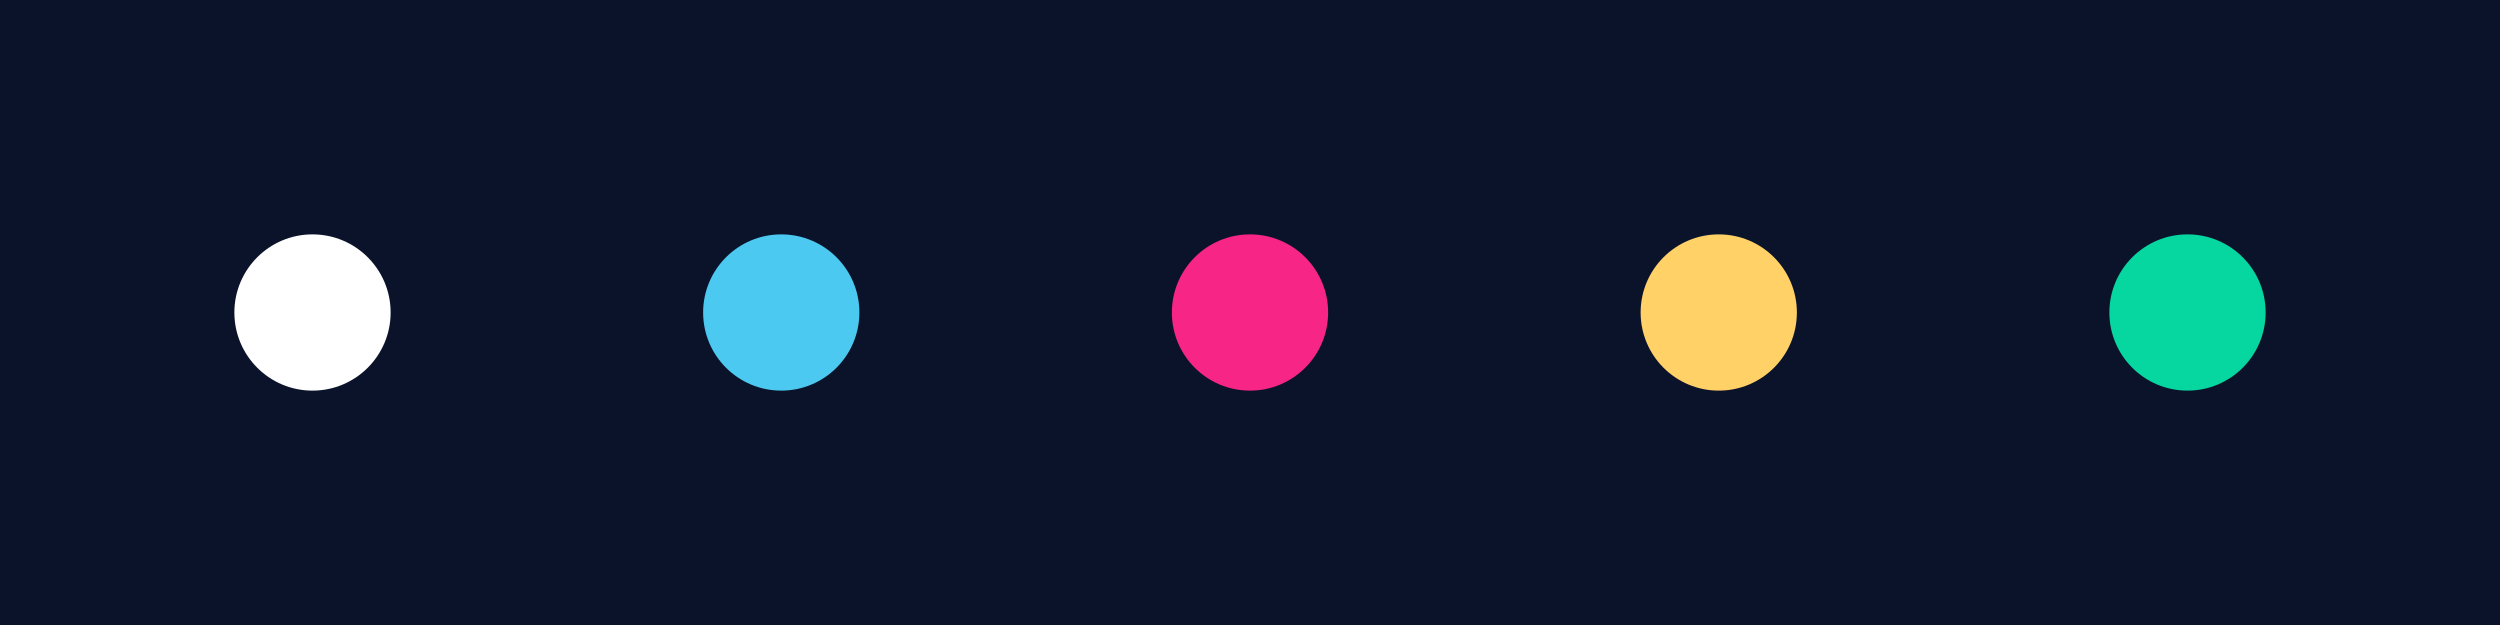
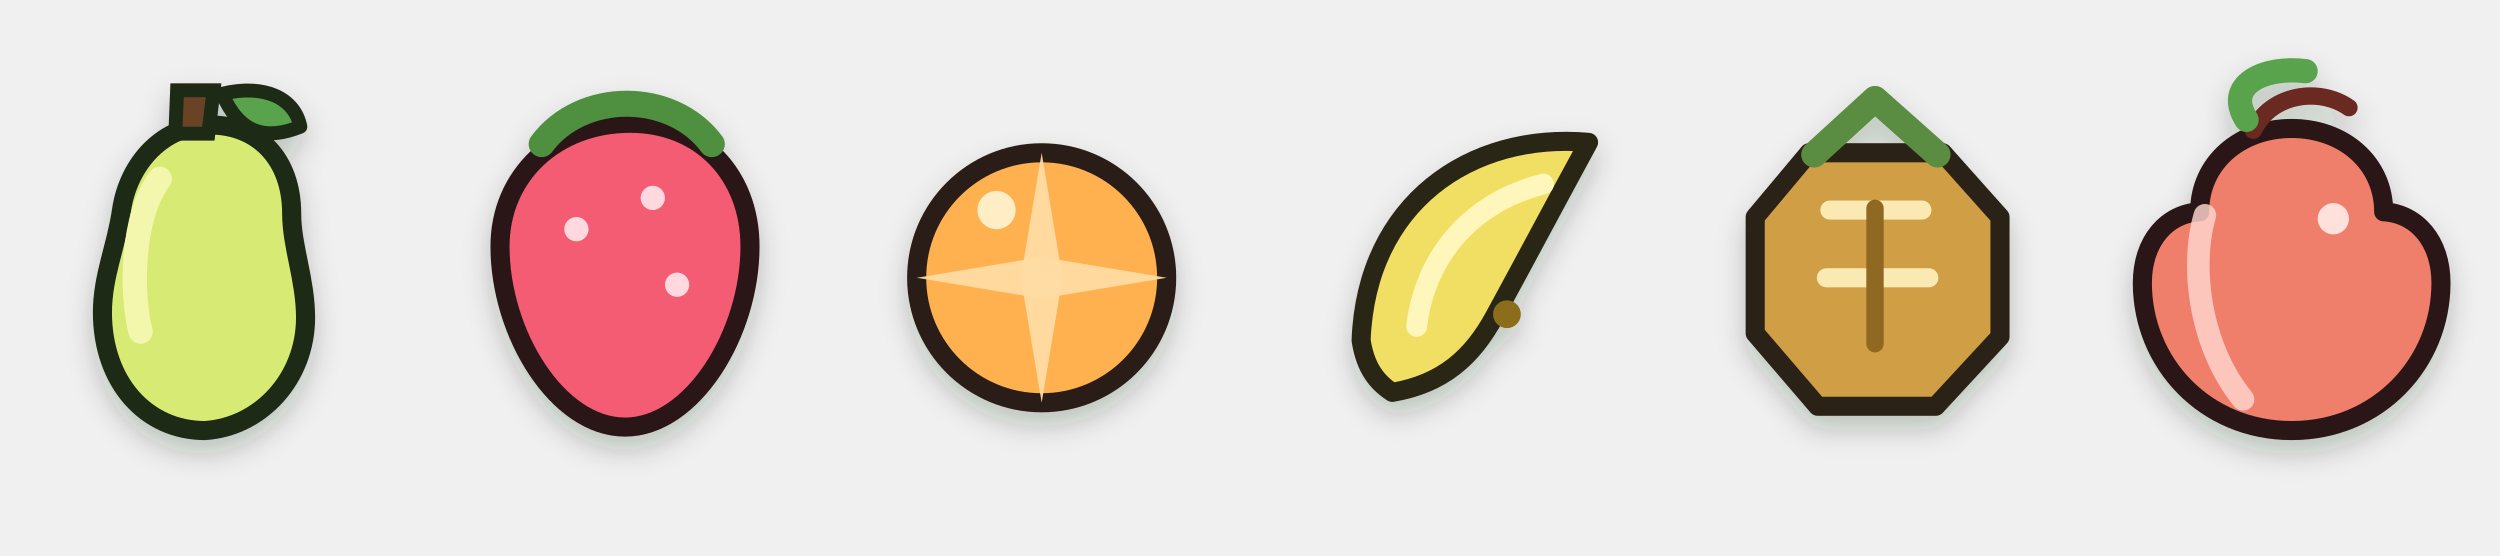
- <svg xmlns="http://www.w3.org/2000/svg" width="128" height="32" viewBox="0 0 128 32">
-   <rect width="128" height="32" fill="#0b132b" />
-   <circle cx="16" cy="16" r="4" fill="#ffffff" />
-   <circle cx="40" cy="16" r="4" fill="#4cc9f0" />
-   <circle cx="64" cy="16" r="4" fill="#f72585" />
-   <circle cx="88" cy="16" r="4" fill="#ffd166" />
-   <circle cx="112" cy="16" r="4" fill="#06d6a0" />
+ <svg xmlns="http://www.w3.org/2000/svg" width="144" height="32" viewBox="0 0 144 32" fill="none">
+   <defs>
+     <filter id="glow" x="-30%" y="-30%" width="160%" height="160%">
+       <feDropShadow dx="0" dy="0.8" stdDeviation="0.8" flood-color="#17231b" flood-opacity="0.22" />
+     </filter>
+   </defs>
+   <g transform="translate(0 0)" filter="url(#glow)">
+     <path d="M12.1 7.2C14.9 7.2 16.8 9.2 16.8 12.3C16.8 14.2 17.6 16.1 17.6 18.3C17.6 21.8 15 24.6 11.8 24.8C8.4 24.8 5.9 22 5.9 18C5.9 15.9 6.7 14.2 7 12.1C7.4 9.4 9.4 7.2 12.1 7.2Z" fill="#d7ea73" stroke="#1b2a16" stroke-width="1.1" stroke-linejoin="round" />
+     <path d="M10.2 5.2H12.3L12 7.7H10.1Z" fill="#6a4327" stroke="#1b2a16" stroke-width="0.8" />
+     <path d="M12.8 5.4C15.3 4.8 17 5.7 17.3 7.3C15.3 8.1 13.8 7.7 12.8 5.4Z" fill="#58a34b" stroke="#1b2a16" stroke-width="0.8" stroke-linejoin="round" />
+     <path d="M9.2 10.3C7.6 12.4 7.5 16.8 8.1 19.1" stroke="#f2f7ad" stroke-width="1.4" stroke-linecap="round" />
+   </g>
+   <g transform="translate(24 0)" filter="url(#glow)">
+     <path d="M12.3 7.1C16.4 7.1 19.2 10.1 19.2 14.2C19.2 19.2 15.9 24.6 12 24.6C8.1 24.6 4.8 19.2 4.8 14.2C4.8 10.1 8 7.1 12.3 7.1Z" fill="#f35b73" stroke="#2a1618" stroke-width="1.1" stroke-linejoin="round" />
+     <path d="M7.2 8.3C9.5 5.2 14.7 5.2 17 8.3" stroke="#4f8f3f" stroke-width="1.5" stroke-linecap="round" />
+     <circle cx="9.2" cy="13.2" r="0.7" fill="#ffd9df" />
+     <circle cx="13.6" cy="11.4" r="0.7" fill="#ffd9df" />
+     <circle cx="15" cy="16.4" r="0.7" fill="#ffd9df" />
+   </g>
+   <g transform="translate(48 0)" filter="url(#glow)">
+     <circle cx="12" cy="16" r="7.2" fill="#ffb14f" stroke="#2b1f14" stroke-width="1.1" />
+     <path d="M12 8.8L13.2 16L12 23.2L10.8 16Z" fill="#ffdca5" opacity="0.92" />
+     <path d="M4.8 16L12 14.8L19.2 16L12 17.2Z" fill="#ffdca5" opacity="0.92" />
+     <circle cx="9.4" cy="12.1" r="1.1" fill="#fff2d0" opacity="0.92" />
+   </g>
+   <g transform="translate(72 0)" filter="url(#glow)">
+     <path d="M6.4 19.6C6.7 11.7 12.7 7.6 19.5 8.2C17.7 11.5 15.9 14.9 14.1 18.2C12.8 20.6 11.1 22.1 8.2 22.6C7.1 21.9 6.6 20.9 6.4 19.6Z" fill="#f0df62" stroke="#2b2816" stroke-width="1.1" stroke-linejoin="round" />
+     <path d="M9.6 18.8C10.1 14.6 12.9 11.6 16.9 10.6" stroke="#fff6bb" stroke-width="1.2" stroke-linecap="round" />
+     <circle cx="14.8" cy="18.1" r="0.8" fill="#8b6d1d" />
+   </g>
+   <g transform="translate(96 0)" filter="url(#glow)">
+     <path d="M8.2 8.8H15.9L19.2 12.5V19.4L15.5 23.4H8.7L5.1 19.2V12.5L8.2 8.8Z" fill="#cf9e45" stroke="#2b2014" stroke-width="1.1" stroke-linejoin="round" />
+     <path d="M8.5 8.9L12 5.7L15.6 8.9" stroke="#5a8d42" stroke-width="1.5" stroke-linecap="round" stroke-linejoin="round" />
+     <path d="M9.4 12.1H14.7" stroke="#fbe9b3" stroke-width="1.1" stroke-linecap="round" />
+     <path d="M9.2 16H15.1" stroke="#fbe9b3" stroke-width="1.1" stroke-linecap="round" />
+     <path d="M12 12V19.8" stroke="#8f6724" stroke-width="1" stroke-linecap="round" />
+   </g>
+   <g transform="translate(120 0)" filter="url(#glow)">
+     <path d="M12 7.4C15 7.4 17.3 9.4 17.3 12.2C19.2 12.3 20.6 13.9 20.6 16.3C20.6 20.9 17 24.8 12 24.8C7 24.8 3.4 20.9 3.4 16.3C3.4 13.9 4.8 12.3 6.7 12.2C6.7 9.4 9 7.4 12 7.4Z" fill="#ef7f6b" stroke="#2b1715" stroke-width="1.1" stroke-linejoin="round" />
+     <path d="M9.8 7.5C10.8 5.4 13.6 5 15.3 6.2" stroke="#6b2a23" stroke-width="1" stroke-linecap="round" />
+     <path d="M9.4 6.9C8.1 4.9 10.4 3.8 12.8 4.1" stroke="#58a34b" stroke-width="1.4" stroke-linecap="round" />
+     <path d="M7 12.4C6.1 15.5 6.8 20.1 9.2 23" stroke="#ffd6cf" stroke-width="1.3" stroke-linecap="round" opacity="0.82" />
+     <circle cx="14.4" cy="12.6" r="0.9" fill="#ffe1db" />
+   </g>
</svg>
